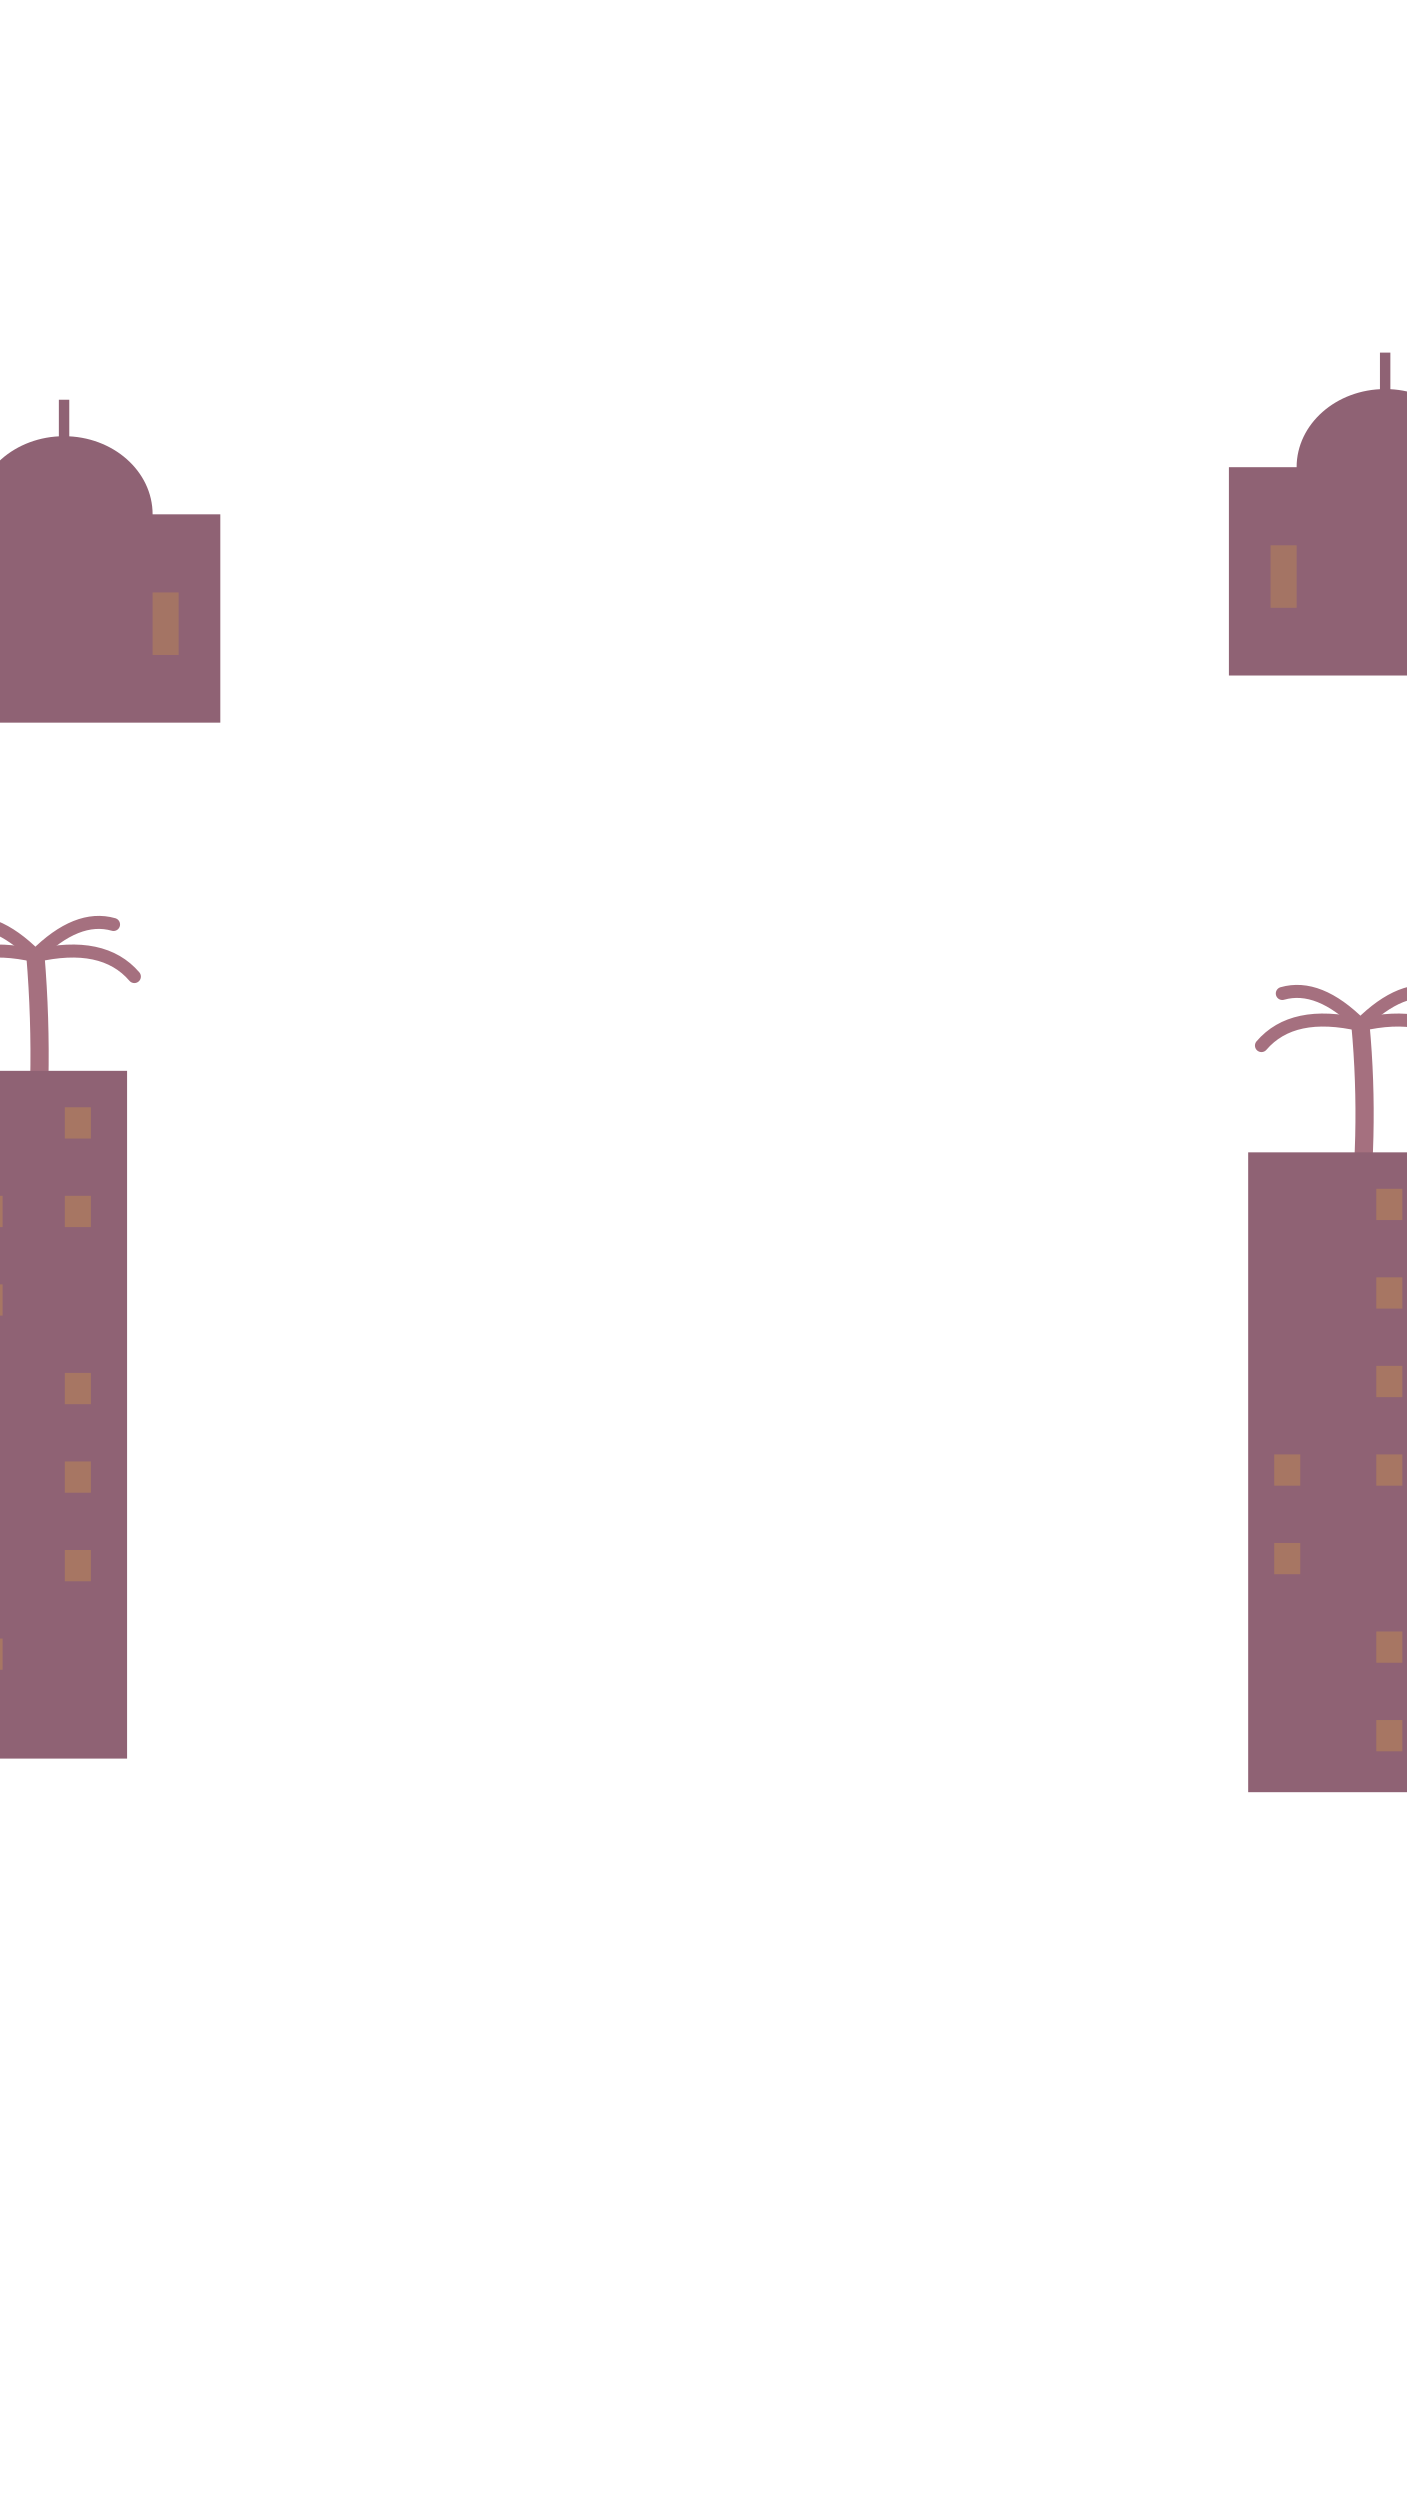
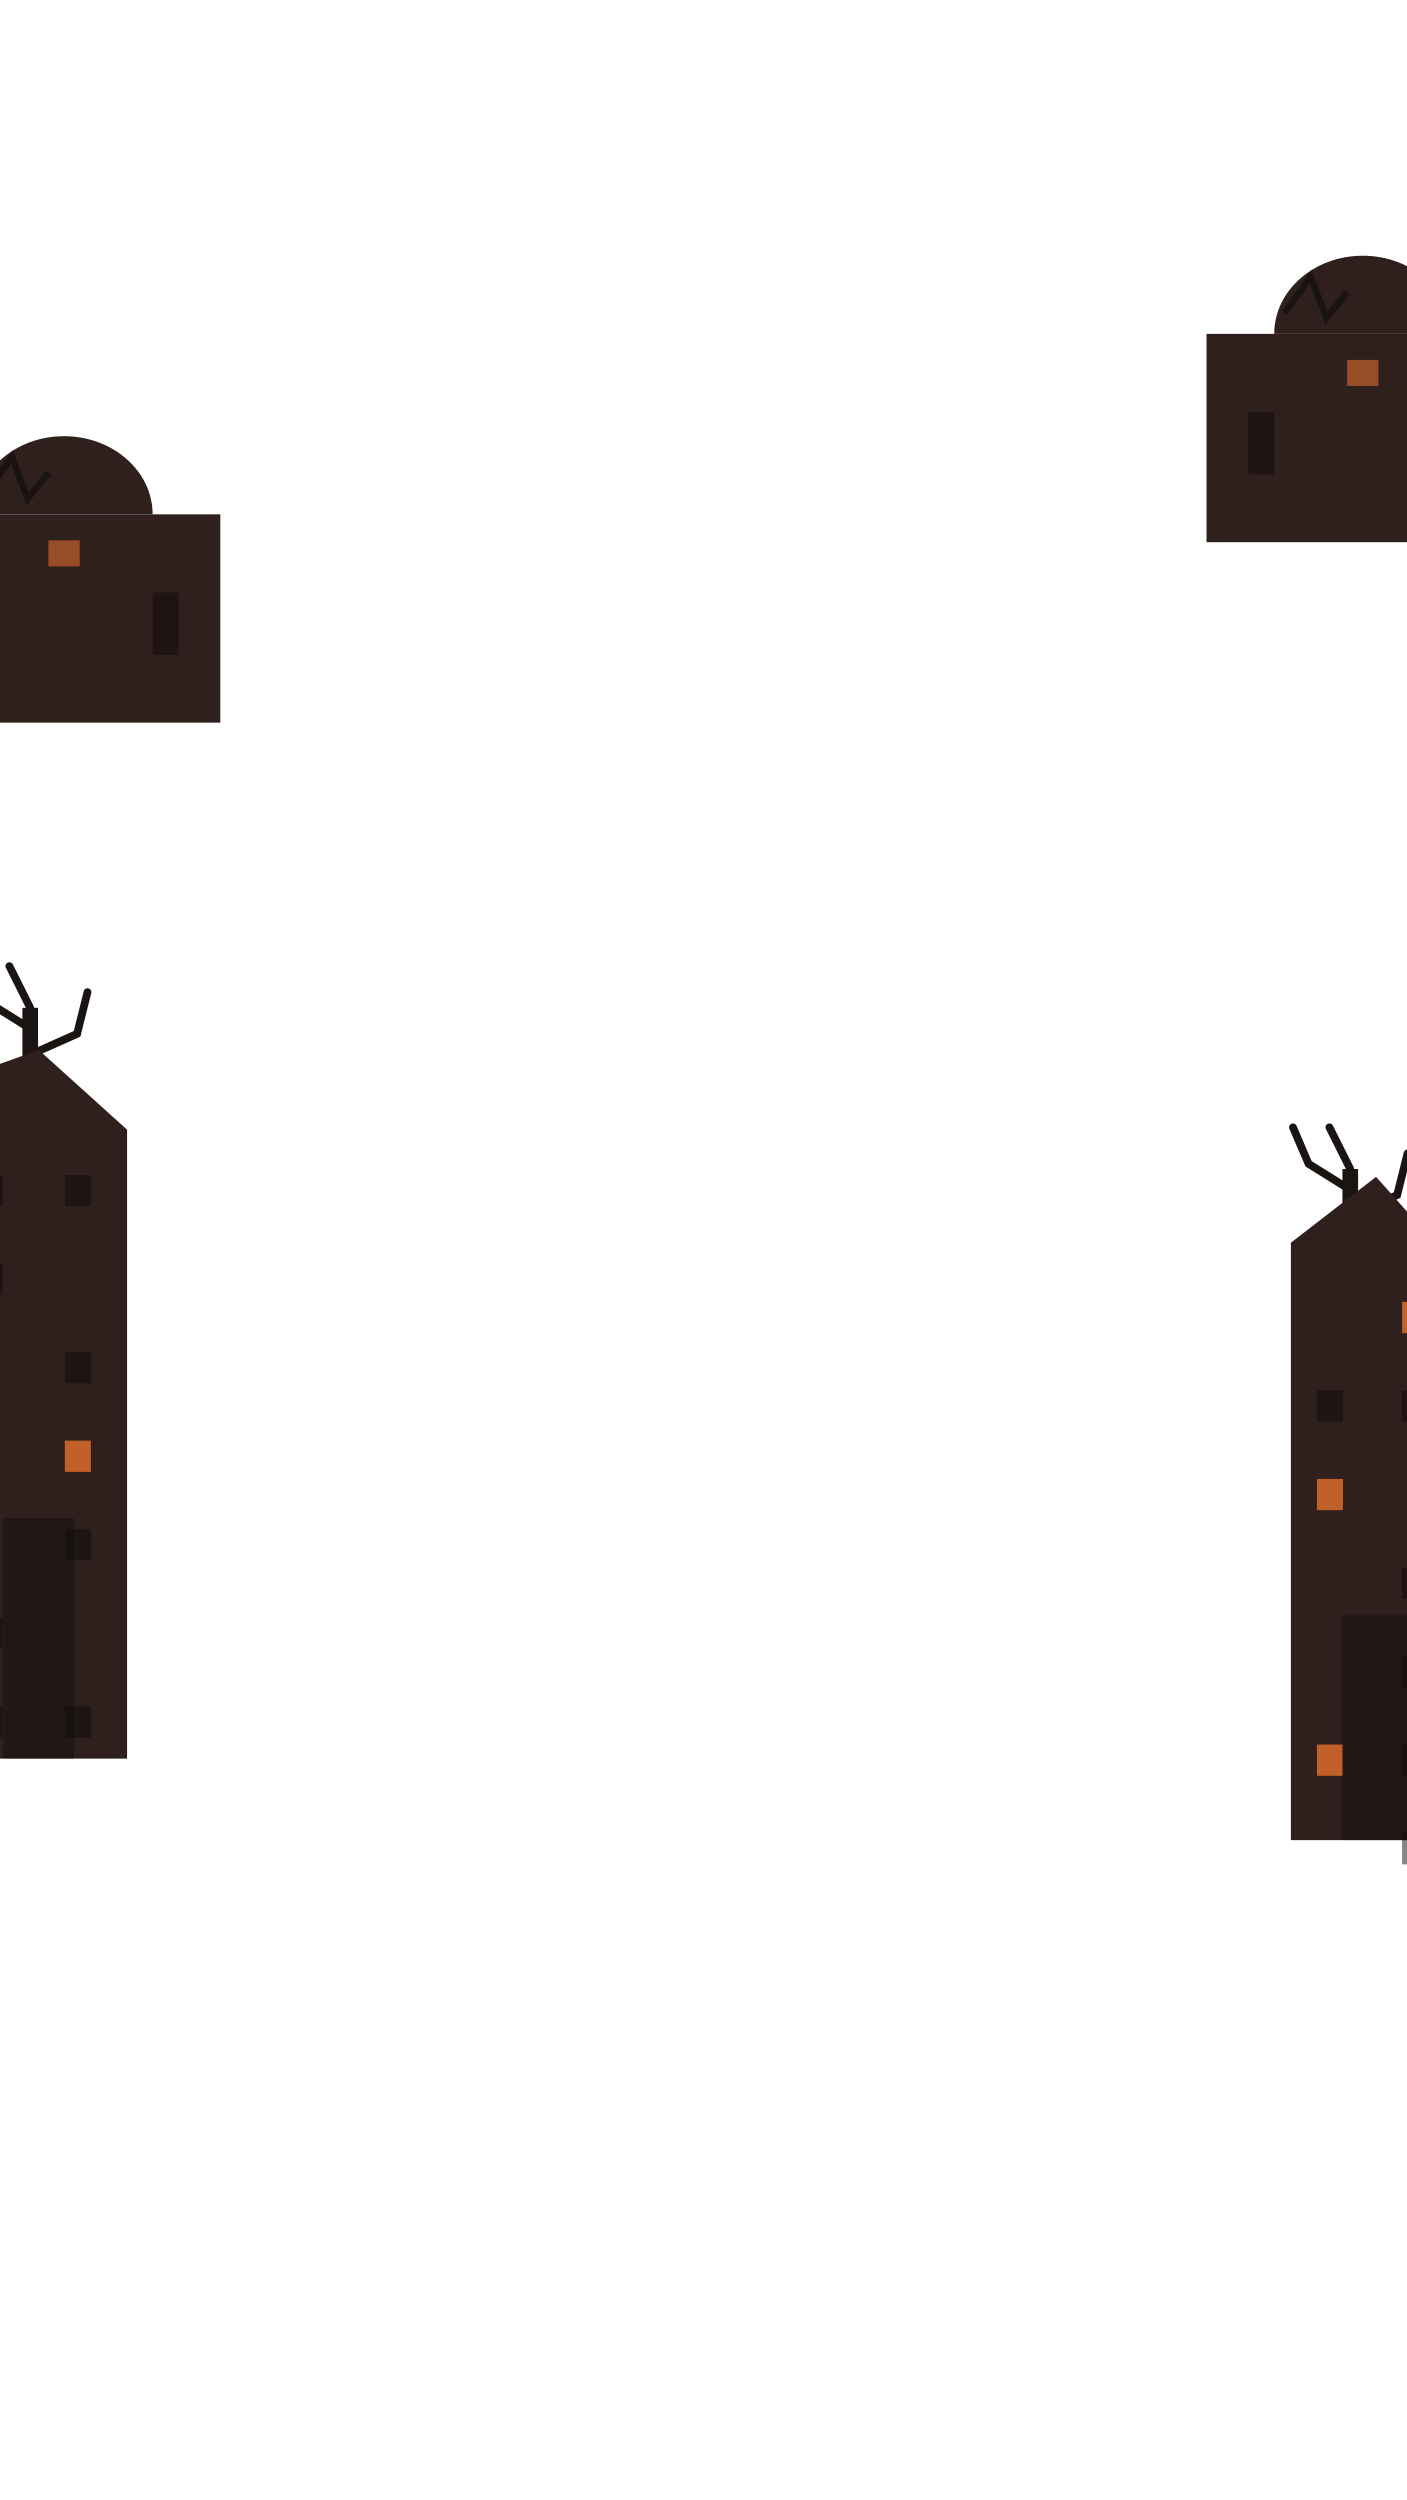
<svg xmlns="http://www.w3.org/2000/svg" width="540" height="960" viewBox="0 0 540 960">
-   <g fill="#8f6274">
+   <g fill="#2f201d">
    <rect x="-35.4" y="197.5" width="120" height="80" />
-     <ellipse cx="24.6" cy="197.5" rx="34" ry="30" />
-     <rect x="22.6" y="153.5" width="4" height="16" />
+     <path d="M-9.4 197.5 a34 30 0 0 1 68 0 z" />
  </g>
-   <g fill="#fbbf24" opacity="0.2">
-     <rect x="-19.4" y="227.5" width="10" height="24" />
-     <rect x="58.6" y="227.5" width="10" height="24" />
+   <path d="M-5.4 189.5 l10 -14 l6 16 l8 -10" stroke="#0d0a09" stroke-width="2.5" fill="none" opacity="0.6" />
+   <g opacity="0.5">
+     <rect x="-19.4" y="227.5" width="10" height="24" fill="#0d0a09" />
+     <rect x="58.6" y="227.5" width="10" height="24" fill="#0d0a09" />
+     <rect x="18.6" y="207.5" width="12" height="10" fill="#ff7a2e" />
  </g>
-   <path d="M11.6 462.7 q6 -47.8 2 -95.7" stroke="#a5707f" stroke-width="7" fill="none" />
-   <g stroke="#a5707f" stroke-width="5" fill="none" stroke-linecap="round">
-     <path d="M13.6 367 q-26 -6 -38 8" />
-     <path d="M13.6 367 q26 -6 38 8" />
-     <path d="M13.6 367 q-16 -16 -30 -12" />
-     <path d="M13.6 367 q16 -16 30 -12" />
+   <rect x="8.6" y="387" width="6" height="75.7" fill="#1a1512" />
+   <g stroke="#1a1512" stroke-width="3" fill="none" stroke-linecap="round">
+     <path d="M11.6 395 l-16 -10 l-6 -14" />
+     <path d="M11.6 405 l18 -8 l4 -16" />
+     <path d="M11.6 387 l-8 -16" />
  </g>
-   <rect x="-19" y="411.2" width="67.8" height="264.1" fill="#8f6274" />
-   <g fill="#fbbf24" opacity="0.22">
-     <rect x="24.9" y="425.2" width="10" height="12" />
-     <rect x="-9" y="459.2" width="10" height="12" />
-     <rect x="24.9" y="459.2" width="10" height="12" />
-     <rect x="-9" y="493.2" width="10" height="12" />
-     <rect x="24.9" y="527.2" width="10" height="12" />
-     <rect x="24.9" y="561.2" width="10" height="12" />
-     <rect x="24.9" y="595.2" width="10" height="12" />
-     <rect x="-9" y="629.2" width="10" height="12" />
+   <circle cx="5.6" cy="458.7" r="4" fill="#ff7a2e" opacity="0.4" />
+   <polygon points="-19,675.3 -19,415.3 14.9,403.2 48.8,433.8 48.8,675.3" fill="#2f201d" />
+   <rect x="-9" y="451.2" width="10" height="12" fill="#0d0a09" opacity="0.5" />
+   <rect x="24.9" y="451.2" width="10" height="12" fill="#0d0a09" opacity="0.5" />
+   <rect x="-9" y="485.2" width="10" height="12" fill="#0d0a09" opacity="0.5" />
+   <rect x="24.9" y="519.2" width="10" height="12" fill="#0d0a09" opacity="0.5" />
+   <rect x="24.9" y="553.2" width="10" height="12" fill="#ff7a2e" opacity="0.7" />
+   <rect x="24.9" y="587.2" width="10" height="12" fill="#0d0a09" opacity="0.5" />
+   <rect x="-9" y="621.2" width="10" height="12" fill="#0d0a09" opacity="0.5" />
+   <rect x="-9" y="655.2" width="10" height="12" fill="#0d0a09" opacity="0.5" />
+   <rect x="24.9" y="655.2" width="10" height="12" fill="#0d0a09" opacity="0.5" />
+   <rect x="1.3" y="582.9" width="27.1" height="92.4" fill="#0d0a09" opacity="0.4" />
+   <g fill="#2f201d">
+     <rect x="463.3" y="128.2" width="120" height="80" />
+     <path d="M489.3 128.2 a34 30 0 0 1 68 0 z" />
  </g>
-   <g fill="#8f6274">
-     <rect x="471.9" y="179.4" width="120" height="80" />
-     <ellipse cx="531.9" cy="179.4" rx="34" ry="30" />
-     <rect x="529.9" y="135.4" width="4" height="16" />
+   <path d="M493.3 120.2 l10 -14 l6 16 l8 -10" stroke="#0d0a09" stroke-width="2.5" fill="none" opacity="0.6" />
+   <g opacity="0.5">
+     <rect x="479.3" y="158.2" width="10" height="24" fill="#0d0a09" />
+     <rect x="557.3" y="158.2" width="10" height="24" fill="#0d0a09" />
+     <rect x="517.3" y="138.2" width="12" height="10" fill="#ff7a2e" />
  </g>
-   <g fill="#fbbf24" opacity="0.2">
-     <rect x="487.9" y="209.4" width="10" height="24" />
-     <rect x="565.9" y="209.4" width="10" height="24" />
+   <rect x="515.5" y="448.9" width="6" height="76.4" fill="#1a1512" />
+   <g stroke="#1a1512" stroke-width="3" fill="none" stroke-linecap="round">
+     <path d="M518.5 456.9 l-16 -10 l-6 -14" />
+     <path d="M518.5 466.9 l18 -8 l4 -16" />
+     <path d="M518.5 448.9 l-8 -16" />
  </g>
-   <path d="M520.4 479 q6 -42.7 2 -85.5" stroke="#a5707f" stroke-width="7" fill="none" />
-   <g stroke="#a5707f" stroke-width="5" fill="none" stroke-linecap="round">
-     <path d="M522.4 393.5 q-26 -6 -38 8" />
-     <path d="M522.4 393.5 q26 -6 38 8" />
-     <path d="M522.4 393.5 q-16 -16 -30 -12" />
-     <path d="M522.4 393.5 q16 -16 30 -12" />
-   </g>
-   <rect x="479.3" y="442.5" width="78.4" height="245.7" fill="#8f6274" />
-   <g fill="#fbbf24" opacity="0.22">
-     <rect x="528.5" y="456.5" width="10" height="12" />
-     <rect x="528.5" y="490.5" width="10" height="12" />
-     <rect x="528.5" y="524.5" width="10" height="12" />
-     <rect x="489.3" y="558.5" width="10" height="12" />
-     <rect x="528.5" y="558.5" width="10" height="12" />
-     <rect x="489.3" y="592.5" width="10" height="12" />
-     <rect x="528.5" y="626.5" width="10" height="12" />
-     <rect x="528.5" y="660.5" width="10" height="12" />
-   </g>
+   <circle cx="512.5" cy="521.3" r="4" fill="#ff7a2e" opacity="0.4" />
+   <polygon points="495.7,706.6 495.7,477.2 528.4,451.9 561.1,488.6 561.1,706.6" fill="#2f201d" />
+   <rect x="538.4" y="499.9" width="10" height="12" fill="#ff7a2e" opacity="0.7" />
+   <rect x="505.7" y="533.9" width="10" height="12" fill="#0d0a09" opacity="0.5" />
+   <rect x="538.4" y="533.9" width="10" height="12" fill="#0d0a09" opacity="0.5" />
+   <rect x="505.7" y="567.9" width="10" height="12" fill="#ff7a2e" opacity="0.7" />
+   <rect x="538.4" y="601.9" width="10" height="12" fill="#0d0a09" opacity="0.5" />
+   <rect x="538.4" y="635.9" width="10" height="12" fill="#0d0a09" opacity="0.5" />
+   <rect x="505.7" y="669.9" width="10" height="12" fill="#ff7a2e" opacity="0.7" />
+   <rect x="538.4" y="669.9" width="10" height="12" fill="#0d0a09" opacity="0.5" />
+   <rect x="538.4" y="703.9" width="10" height="12" fill="#0d0a09" opacity="0.5" />
+   <rect x="515.3" y="620.3" width="26.2" height="86.3" fill="#0d0a09" opacity="0.4" />
</svg>
